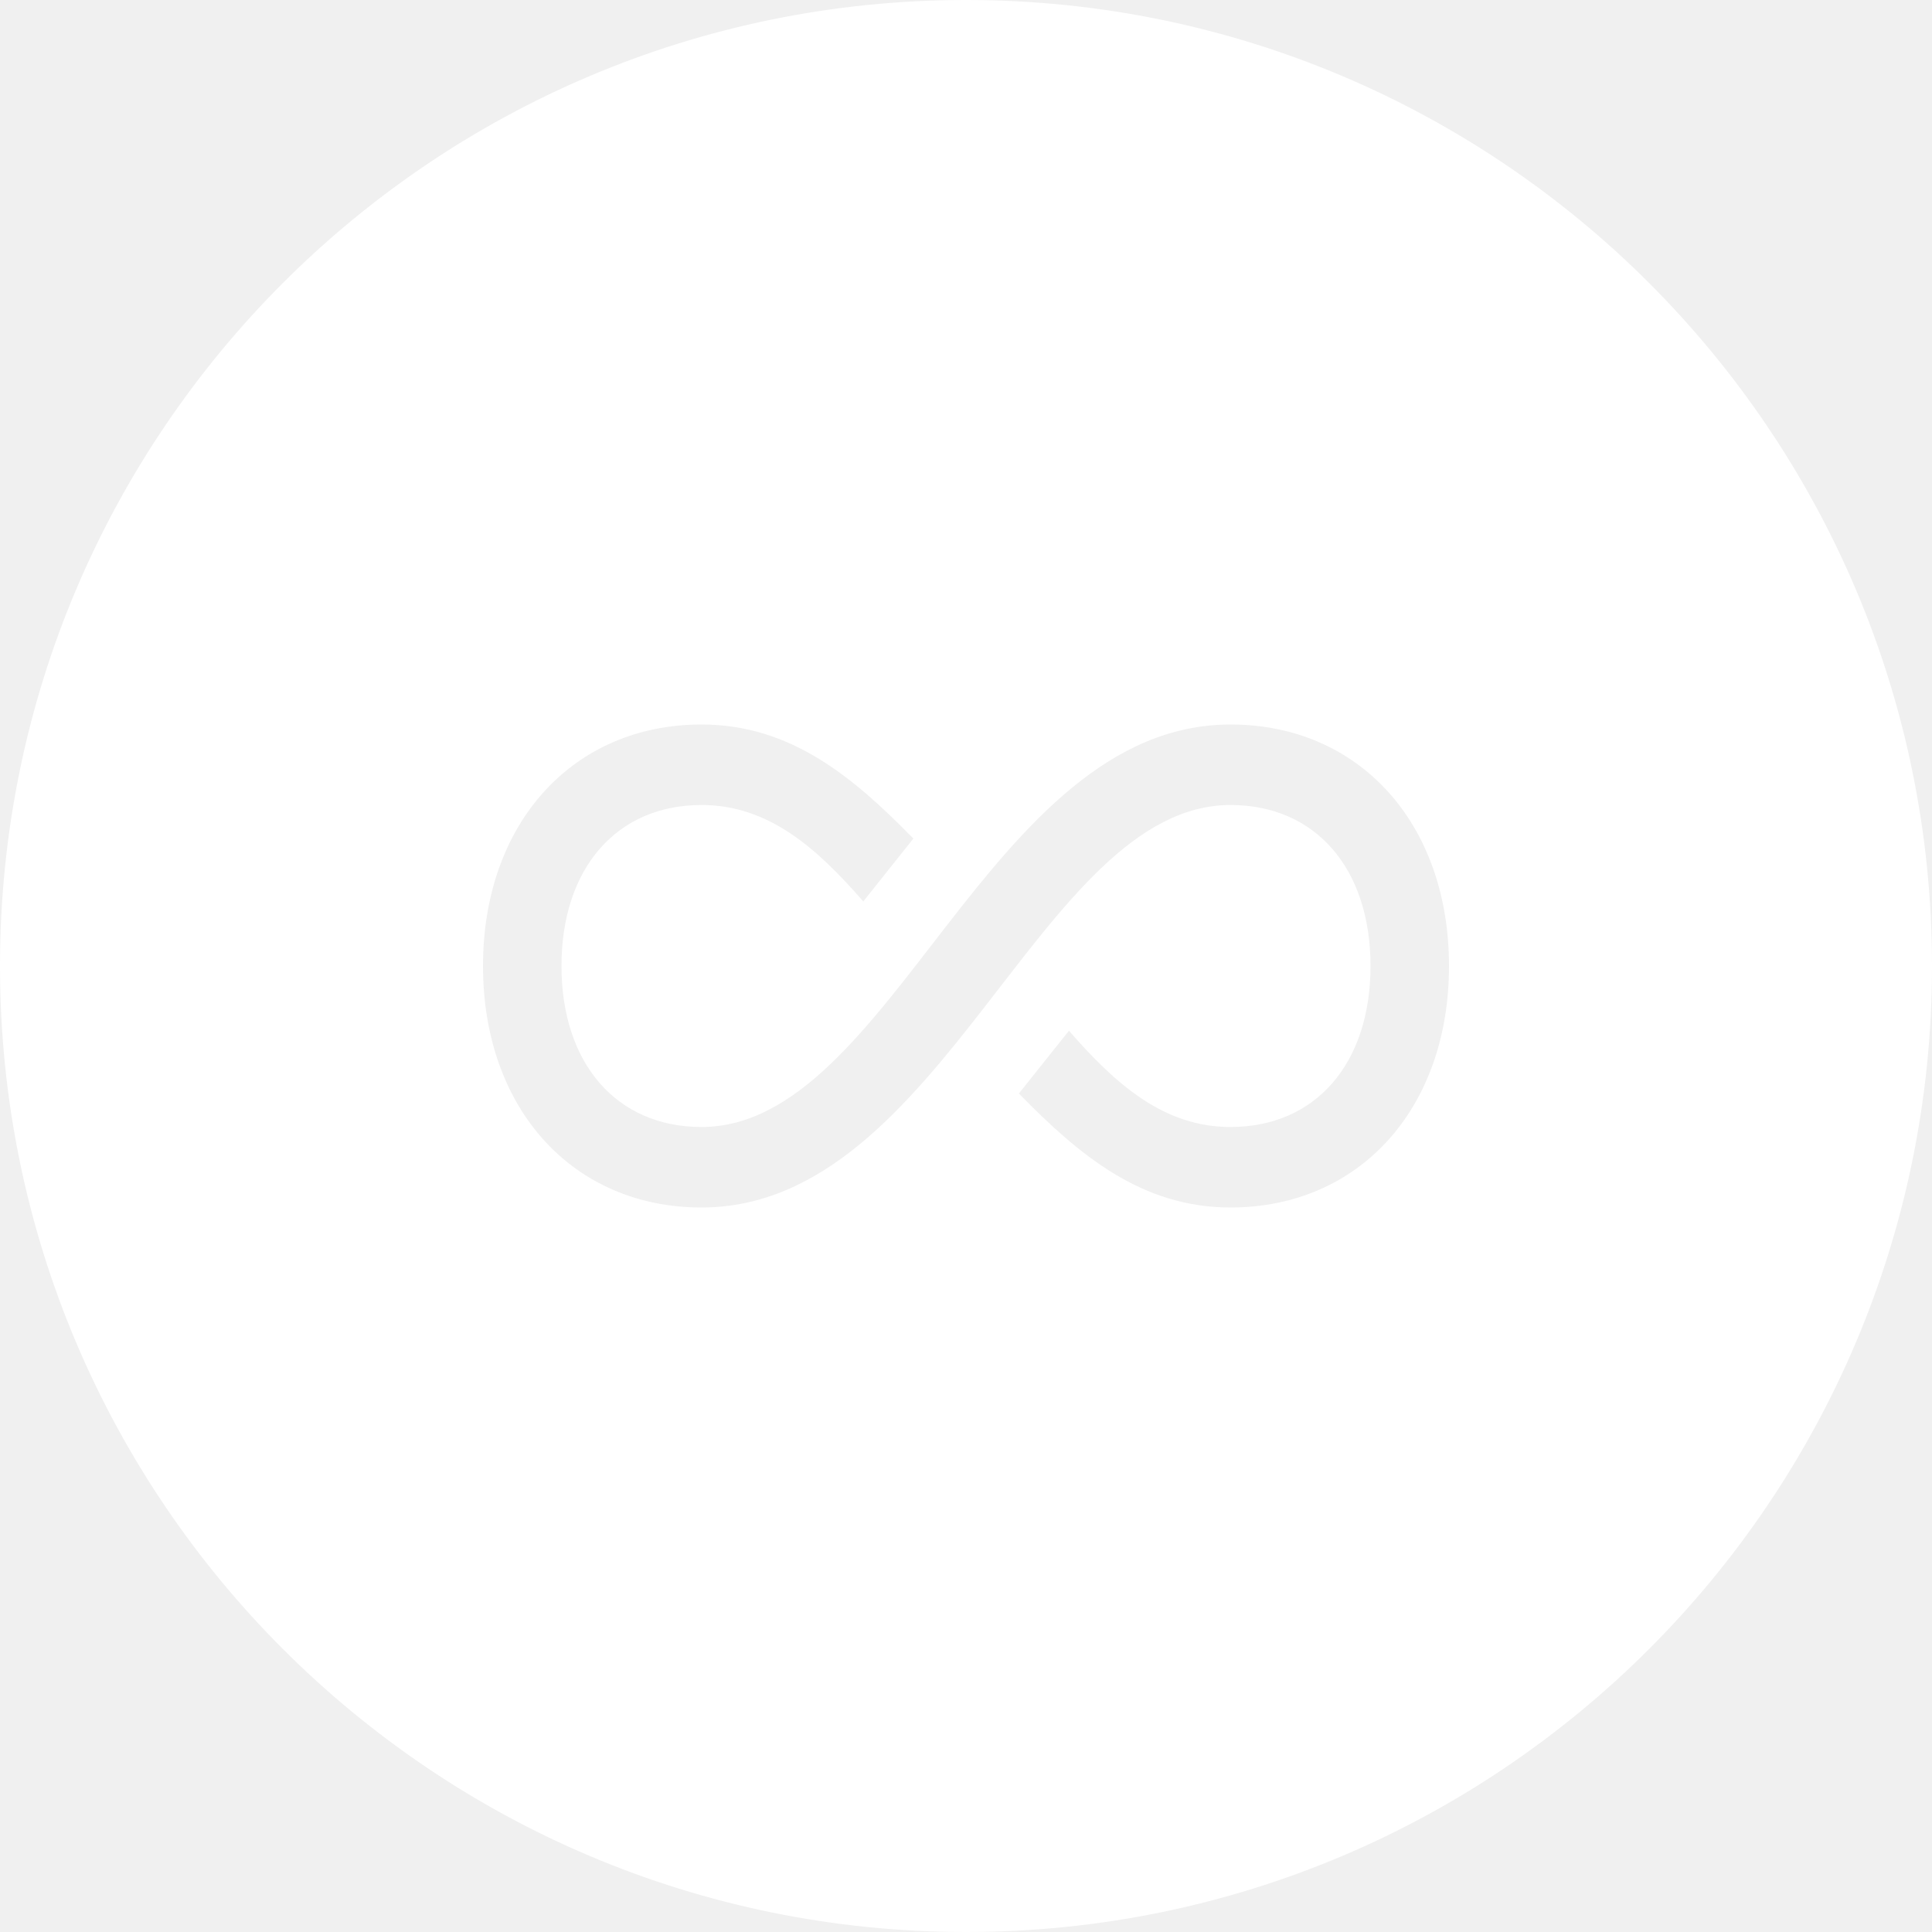
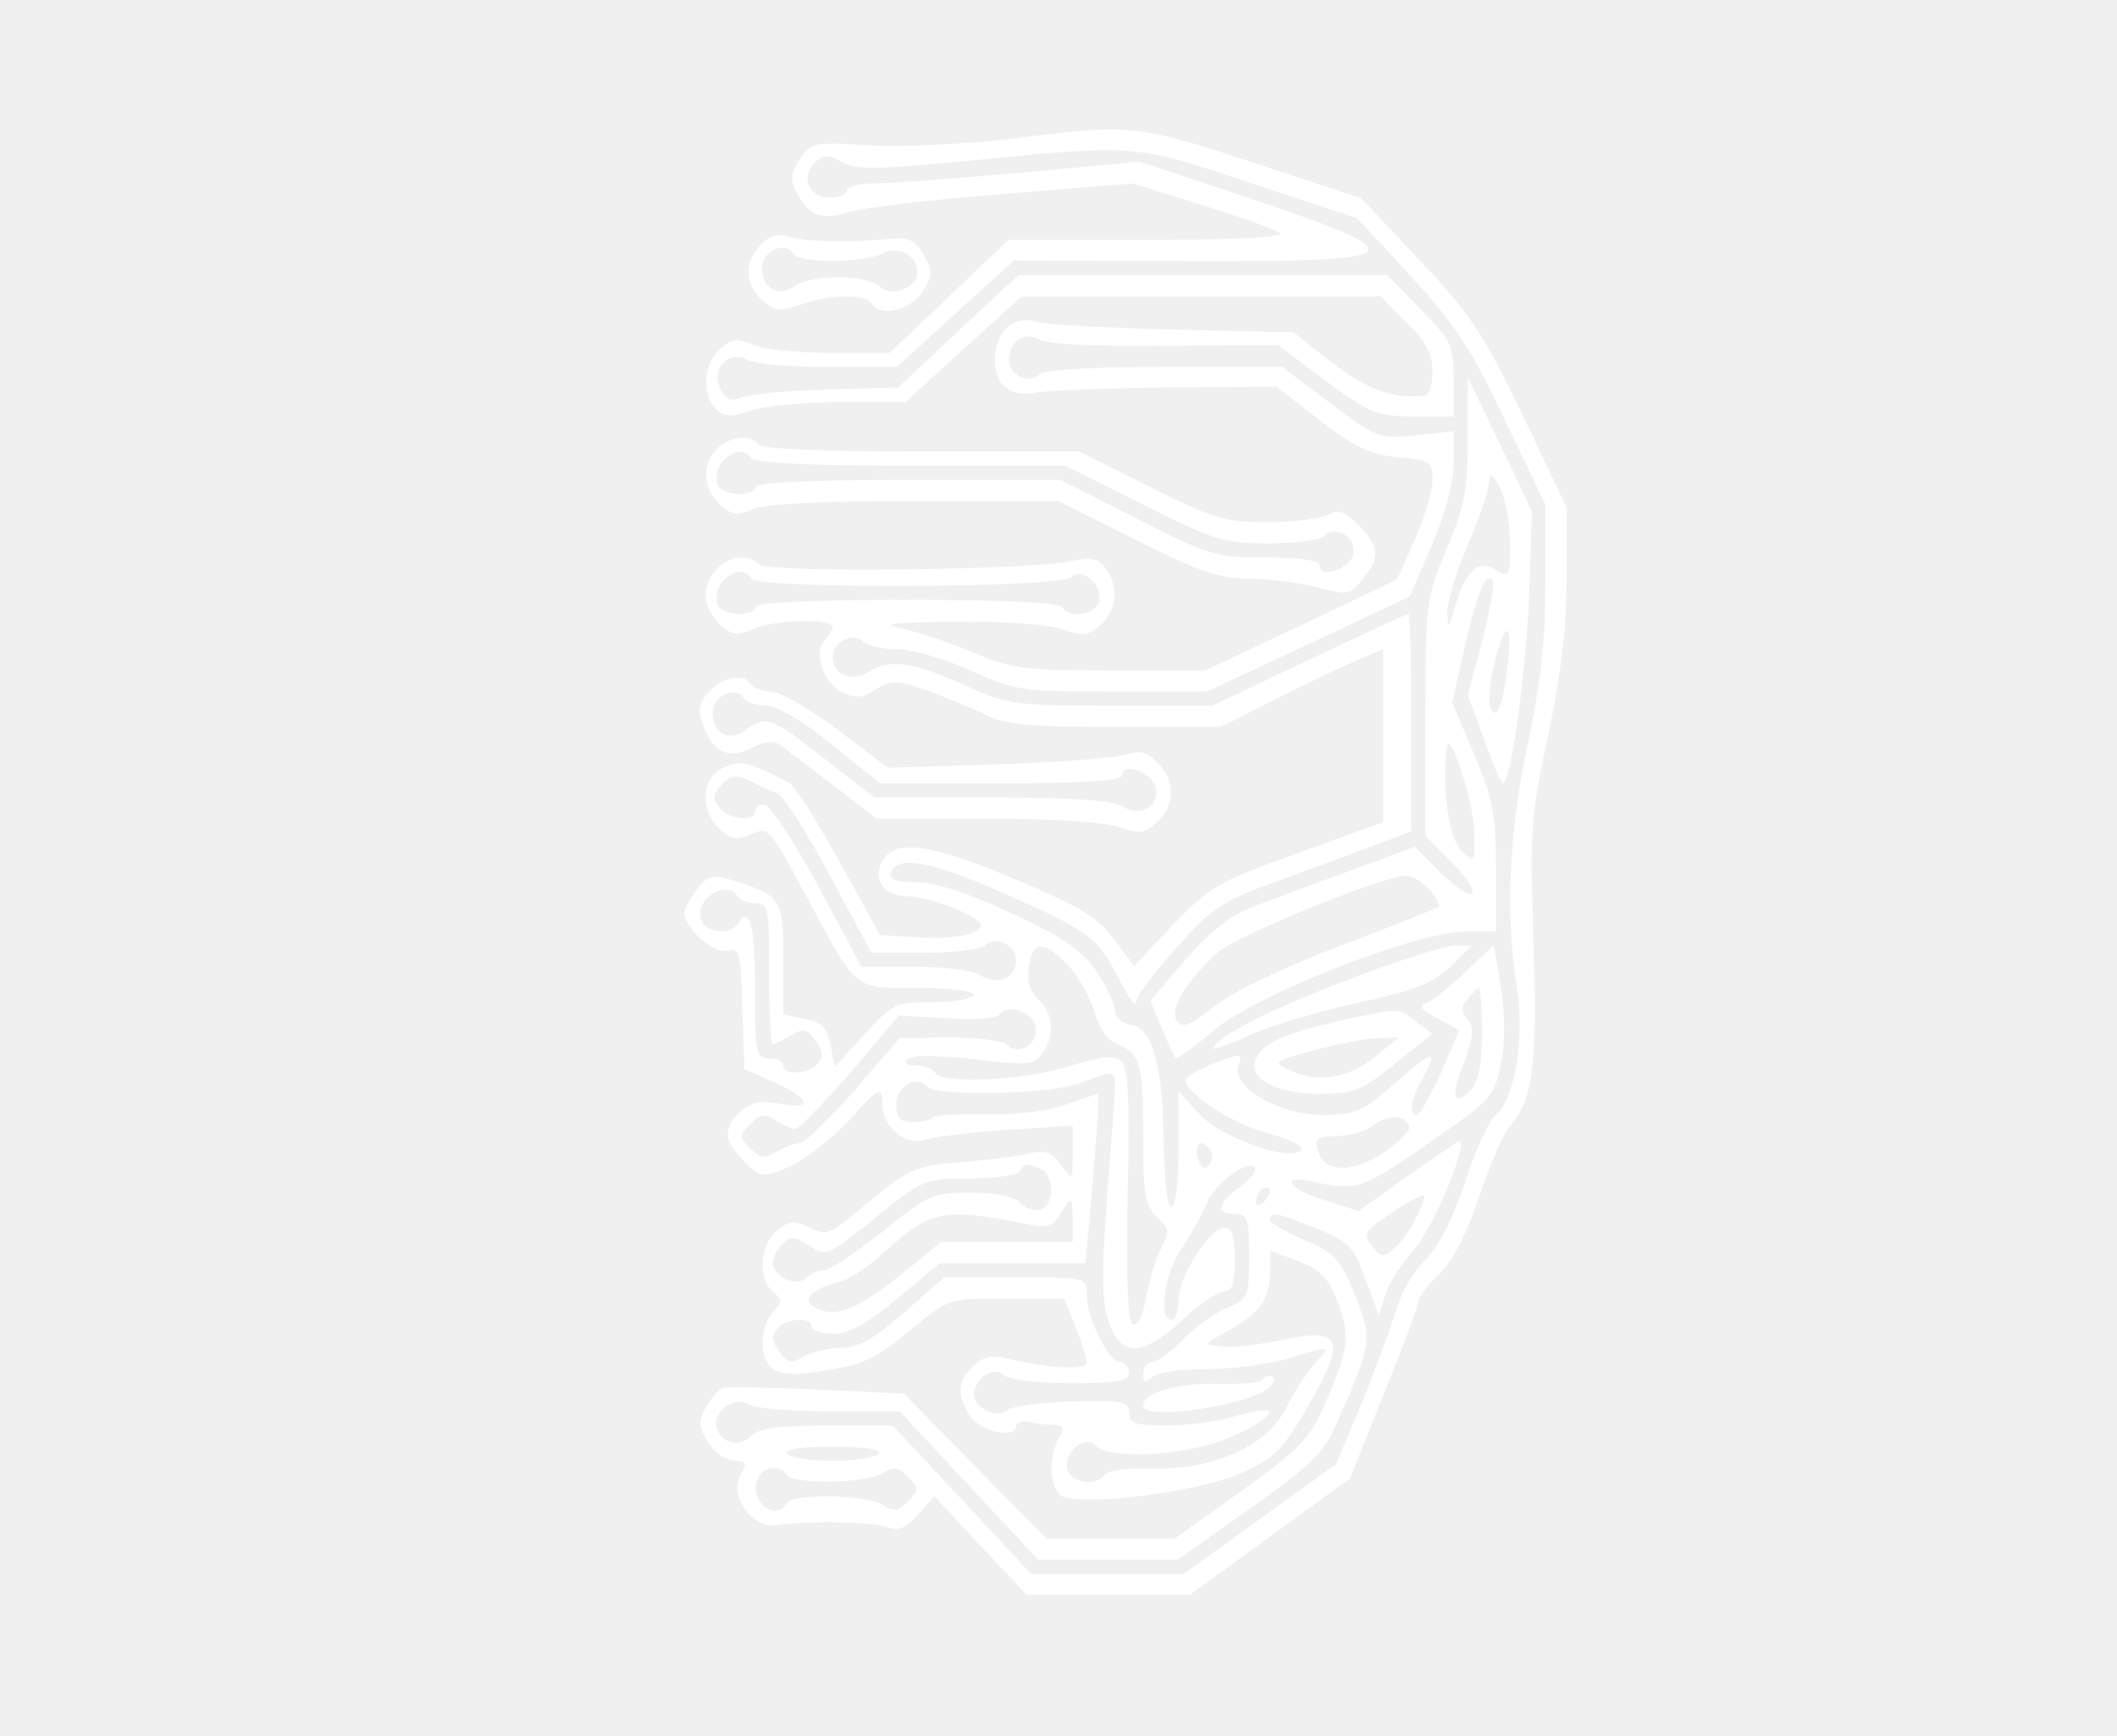
- <svg xmlns="http://www.w3.org/2000/svg" width="120" height="120" viewBox="0 0 120 120" fill="none">
-   <path d="M60 0C26.865 0 0 26.865 0 60C0 93.135 26.865 120 60 120C93.135 120 120 93.135 120 60C120 26.865 93.135 0 60 0ZM76.43 75C70.91 75 67.03 71.75 63.285 67.92L66.395 64.02C69.28 67.33 72.27 70 76.43 70C81.715 70 85.125 66.055 85.125 60C85.125 53.945 81.71 50 76.43 50C64.59 50 58.585 75 43.575 75C35.58 75 30 68.865 30 60C30 51.135 35.58 45 43.575 45C49.1 45 52.98 48.25 56.73 52.085L53.62 55.99C50.73 52.675 47.74 50 43.575 50C38.29 50 34.875 53.945 34.875 60C34.875 66.055 38.295 70 43.575 70C55.395 70 61.385 45 76.43 45C84.425 45 90 51.135 90 60C90 68.865 84.425 75 76.43 75V75Z" fill="white" />
+ <svg xmlns="http://www.w3.org/2000/svg" version="1.0" width="300pt" height="246pt" viewBox="0 0 300 246" preserveAspectRatio="xMidYMid meet">
+   <g transform="translate(0,246) scale(0.1,-0.1)" fill="#ffffff" stroke="none">
+     <path d="M1430 2263 c-63 -7 -152 -12 -198 -9 -79 5 -83 4 -99 -20 -13 -21 -14 -29 -3 -49 17 -31 35 -38 74 -25 17 5 114 17 216 25 l185 15 100 -31 c55 -17 104 -35 110 -40 5 -5 -70 -9 -189 -9 l-197 0 -84 -80 -84 -80 -85 0 c-47 0 -97 5 -110 12 -22 9 -29 8 -46 -7 -24 -22 -26 -67 -4 -86 12 -10 22 -10 48 -1 18 7 74 12 126 12 l93 0 82 75 83 75 254 0 255 0 36 -37 c28 -27 37 -45 37 -70 0 -19 -5 -33 -12 -34 -46 -4 -78 8 -129 46 l-56 44 -169 4 c-93 2 -181 7 -195 11 -33 10 -59 -14 -59 -53 0 -38 22 -55 62 -47 18 3 101 6 185 7 l152 1 62 -48 c49 -38 71 -48 110 -52 46 -4 49 -6 49 -32 0 -15 -11 -53 -25 -84 l-25 -57 -136 -65 -136 -64 -134 0 c-122 0 -140 2 -196 26 -34 14 -80 29 -102 34 -31 6 -12 8 78 9 70 1 133 -4 152 -11 29 -10 36 -9 54 7 23 21 26 53 7 79 -11 15 -20 17 -48 11 -56 -13 -431 -17 -443 -5 -26 26 -76 -2 -76 -44 0 -13 9 -31 20 -41 17 -15 24 -16 46 -7 28 14 114 16 114 4 0 -4 -5 -13 -11 -19 -17 -17 -2 -62 25 -74 18 -9 29 -8 47 4 22 14 29 14 74 -2 28 -10 64 -25 82 -34 26 -14 62 -17 183 -17 l150 0 91 46 c50 25 102 49 115 54 l24 10 0 -123 0 -122 -121 -44 c-113 -41 -125 -47 -177 -102 l-55 -58 -28 38 c-23 31 -48 46 -138 84 -122 52 -174 59 -191 26 -14 -26 3 -49 36 -49 30 0 104 -29 104 -41 0 -13 -41 -21 -95 -17 l-48 3 -58 105 c-32 58 -64 108 -71 111 -61 31 -68 32 -93 21 -31 -14 -34 -61 -5 -87 17 -15 24 -16 45 -7 24 11 26 8 74 -81 77 -144 69 -137 161 -137 47 0 80 -4 80 -10 0 -5 -25 -10 -57 -10 -54 0 -58 -2 -98 -46 l-42 -46 -6 31 c-5 25 -13 33 -37 37 l-30 7 0 77 c0 85 -3 90 -64 110 -37 12 -41 11 -58 -10 -10 -12 -18 -28 -18 -34 0 -22 42 -58 61 -53 17 4 19 -3 21 -82 l3 -86 43 -19 c51 -24 55 -39 7 -30 -27 5 -41 2 -55 -11 -26 -24 -25 -41 4 -70 24 -24 26 -24 63 -9 21 9 59 38 86 66 43 48 47 49 47 26 0 -35 33 -63 62 -53 13 4 65 11 116 14 l92 6 0 -40 c0 -39 0 -39 -16 -16 -14 19 -22 22 -48 16 -17 -4 -60 -9 -96 -12 -56 -4 -71 -10 -110 -41 -81 -66 -75 -64 -104 -51 -22 10 -29 9 -46 -6 -24 -21 -26 -67 -5 -85 14 -12 14 -15 0 -30 -19 -21 -19 -64 -1 -79 10 -8 31 -10 63 -5 67 10 81 16 138 63 49 41 50 41 131 41 l82 0 16 -40 c9 -22 16 -45 16 -51 0 -11 -57 -8 -113 6 -20 5 -33 3 -47 -10 -24 -22 -25 -43 -4 -73 15 -21 64 -31 64 -13 0 5 8 8 18 6 9 -2 25 -4 35 -4 14 -1 16 -5 7 -20 -14 -27 -13 -66 3 -80 20 -16 181 2 247 28 57 23 68 35 113 115 45 81 35 95 -52 76 -31 -6 -68 -10 -82 -8 -23 3 -23 4 11 22 45 25 59 44 60 83 l0 31 40 -15 c32 -13 43 -24 56 -59 18 -48 15 -68 -20 -147 -20 -46 -36 -62 -117 -120 l-94 -67 -91 0 -91 0 -101 102 -101 103 -123 6 c-68 3 -128 4 -134 2 -6 -2 -17 -15 -24 -28 -11 -20 -10 -28 4 -50 9 -14 26 -25 37 -25 17 0 18 -3 8 -21 -16 -30 18 -76 52 -70 44 6 134 5 156 -3 16 -6 27 -2 44 18 l23 26 65 -70 66 -70 116 0 115 0 113 82 114 83 48 120 c27 66 49 125 49 131 0 5 13 23 30 39 19 19 38 55 56 109 15 45 35 90 44 101 33 36 39 90 33 264 -5 154 -4 175 21 289 18 86 26 152 26 222 l0 101 -63 132 c-56 116 -74 143 -146 219 l-82 87 -154 51 c-166 54 -171 55 -345 33z m344 -63 l149 -49 76 -82 c63 -69 86 -103 133 -203 l58 -121 0 -112 c0 -81 -7 -142 -25 -227 -27 -124 -32 -247 -15 -349 11 -69 -4 -154 -30 -177 -10 -8 -30 -51 -44 -96 -18 -53 -37 -90 -56 -109 -17 -16 -36 -50 -44 -79 -9 -28 -31 -87 -49 -131 l-34 -80 -107 -77 -108 -78 -108 0 -109 0 -98 105 -98 105 -93 0 c-69 0 -97 -4 -108 -15 -16 -16 -40 -11 -48 10 -8 23 22 47 44 35 10 -6 63 -10 117 -10 l98 0 98 -105 98 -105 99 0 99 0 102 72 c89 63 105 79 124 123 50 113 50 117 25 180 -21 52 -28 59 -72 78 -26 11 -48 24 -48 28 0 13 9 11 66 -12 46 -19 53 -26 69 -72 l19 -51 9 29 c5 17 23 44 39 62 29 30 85 168 64 155 -6 -3 -40 -27 -76 -52 l-65 -46 -47 15 c-54 16 -66 38 -15 26 58 -13 66 -11 160 54 90 62 94 66 104 113 6 31 6 69 0 109 l-10 60 -41 -39 c-23 -22 -48 -42 -56 -44 -10 -3 -5 -10 17 -21 l31 -17 -26 -60 c-15 -33 -30 -60 -34 -60 -12 0 -9 22 7 50 25 44 16 43 -37 -4 -48 -42 -57 -46 -103 -46 -62 0 -130 39 -120 70 6 18 4 18 -35 3 -22 -9 -40 -19 -40 -23 0 -19 62 -60 114 -75 34 -9 55 -20 50 -25 -17 -17 -117 19 -146 53 l-28 31 0 -82 c0 -48 -4 -82 -10 -82 -6 0 -10 38 -11 93 -1 108 -16 161 -47 165 -13 2 -22 11 -22 20 0 10 -12 34 -26 55 -20 30 -46 48 -121 83 -62 29 -109 44 -135 44 -27 0 -38 4 -36 13 9 26 59 17 168 -32 117 -52 126 -60 160 -126 11 -22 20 -33 20 -25 0 8 26 43 58 78 52 58 65 66 152 97 52 19 114 42 138 51 l42 16 0 154 c0 85 -2 154 -4 154 -2 0 -65 -29 -141 -65 l-137 -65 -143 0 c-138 0 -146 1 -210 30 -72 32 -104 37 -134 18 -24 -15 -51 -4 -51 21 0 22 29 36 44 21 5 -5 27 -10 47 -10 20 0 67 -13 104 -30 64 -29 74 -30 201 -30 l134 0 144 67 144 68 31 72 c19 45 31 89 31 117 l0 45 -54 -6 c-52 -5 -55 -4 -121 46 l-68 51 -166 0 c-102 0 -171 -4 -177 -10 -15 -15 -44 -2 -44 19 0 28 20 42 43 30 11 -7 84 -10 179 -9 l159 1 68 -51 c63 -46 73 -50 125 -50 l56 0 0 52 c0 49 -3 55 -47 100 l-47 48 -262 0 -261 0 -85 -79 -85 -80 -104 -3 c-57 -2 -112 -7 -121 -12 -12 -5 -20 -2 -27 13 -15 27 12 56 39 41 10 -6 62 -10 115 -10 l96 0 83 76 83 75 251 -1 c317 -1 325 8 74 92 l-147 49 -170 -16 c-93 -8 -187 -15 -207 -15 -21 0 -38 -4 -38 -10 0 -5 -11 -10 -24 -10 -29 0 -42 28 -22 49 13 12 19 13 40 1 21 -11 50 -10 178 2 238 24 236 24 402 -32z m-709 -560 c9 -15 438 -13 453 2 16 16 47 -13 39 -36 -7 -18 -42 -22 -52 -6 -4 6 -88 10 -221 10 -136 0 -214 -4 -214 -10 0 -15 -48 -12 -53 3 -11 30 32 63 48 37z m3 -289 c9 -5 24 -12 32 -14 9 -3 43 -55 75 -116 l60 -111 76 0 c41 0 80 5 85 10 15 15 44 1 44 -21 0 -25 -27 -36 -51 -21 -10 7 -52 12 -93 12 l-75 0 -62 115 c-34 63 -68 115 -76 115 -7 0 -13 -4 -13 -10 0 -15 -36 -12 -50 5 -10 12 -10 18 0 30 14 17 24 19 48 6z m-23 -161 c3 -5 15 -10 26 -10 18 0 19 -8 19 -100 0 -55 2 -100 5 -100 3 0 14 6 26 13 17 10 22 9 34 -7 11 -14 12 -23 4 -33 -13 -15 -49 -18 -49 -3 0 6 -9 10 -20 10 -19 0 -20 7 -20 100 0 91 -8 118 -25 90 -10 -15 -45 -12 -51 5 -12 29 35 61 51 35z m469 -98 c14 -16 31 -46 37 -66 7 -24 18 -40 33 -46 32 -12 36 -28 36 -134 0 -80 3 -95 20 -111 17 -16 18 -20 5 -45 -8 -15 -17 -47 -21 -69 -4 -24 -11 -40 -18 -38 -8 3 -10 58 -8 184 3 140 1 182 -10 190 -9 8 -29 6 -73 -8 -64 -20 -180 -26 -190 -9 -3 6 -16 10 -28 10 -13 0 -17 4 -11 9 5 6 42 6 94 0 76 -9 86 -8 97 8 18 24 16 57 -5 76 -13 12 -17 26 -14 47 5 38 21 38 56 2z m586 -96 c0 -46 -5 -69 -16 -81 -25 -25 -29 -10 -9 40 13 36 14 49 5 60 -10 12 -10 18 0 30 7 8 14 15 16 15 2 0 4 -29 4 -64z m-632 8 c3 -24 -25 -41 -42 -24 -5 5 -42 10 -80 10 l-71 -1 -64 -74 c-36 -41 -71 -75 -78 -75 -7 0 -22 -6 -33 -12 -16 -10 -23 -10 -37 5 -16 16 -16 18 0 34 14 15 21 15 37 5 11 -6 23 -12 27 -12 5 0 39 36 78 80 l69 81 68 -4 c38 -3 71 0 74 5 11 17 49 4 52 -18z m112 -81 c0 -10 -5 -81 -11 -158 -8 -108 -8 -149 2 -177 17 -52 48 -51 105 2 24 22 50 40 59 40 11 0 15 11 15 45 0 33 -4 45 -15 45 -21 0 -65 -70 -65 -102 0 -16 -4 -28 -10 -28 -19 0 -10 66 15 102 14 21 29 48 35 62 10 28 57 63 68 52 4 -4 -5 -17 -21 -28 -32 -23 -35 -38 -7 -38 18 0 20 -7 20 -60 0 -58 -1 -60 -32 -74 -18 -7 -46 -28 -62 -45 -17 -17 -36 -31 -43 -31 -7 0 -13 -8 -13 -17 0 -13 3 -14 12 -5 7 7 40 12 78 12 37 0 89 7 116 15 62 19 61 19 37 -7 -11 -13 -30 -42 -41 -64 -27 -54 -105 -88 -192 -85 -32 1 -61 -3 -65 -9 -10 -16 -45 -12 -52 6 -8 23 23 52 39 36 22 -22 132 -15 193 12 67 30 73 49 8 30 -25 -8 -70 -14 -100 -14 -44 0 -53 3 -53 18 0 16 -9 18 -81 16 -44 -1 -86 -7 -91 -12 -14 -14 -48 3 -48 22 0 22 29 41 42 28 7 -7 45 -12 95 -12 67 0 83 3 83 15 0 8 -6 15 -13 15 -16 0 -47 62 -47 95 0 25 0 25 -101 25 l-101 0 -57 -50 c-43 -38 -66 -50 -89 -50 -18 0 -41 -6 -53 -12 -17 -11 -22 -10 -34 6 -11 14 -12 23 -4 33 13 15 49 18 49 3 0 -5 14 -10 31 -10 23 0 47 14 91 50 l60 50 103 0 103 0 6 63 c12 139 14 177 12 177 -2 0 -23 -7 -47 -16 -27 -9 -71 -14 -112 -13 -37 1 -70 -1 -74 -4 -3 -4 -17 -7 -30 -7 -18 0 -23 6 -23 24 0 26 27 43 44 26 14 -14 174 -11 216 5 47 18 50 18 50 -2z m417 -59 c2 -6 -15 -23 -37 -38 -45 -29 -85 -28 -93 5 -4 16 0 19 27 19 18 0 41 7 52 15 21 16 45 16 51 -1z m-281 -35 c3 -6 2 -15 -4 -21 -6 -6 -11 -2 -15 11 -5 22 7 29 19 10z m-242 -25 c20 -8 21 -50 1 -58 -8 -3 -21 1 -29 9 -9 10 -35 15 -71 15 -53 0 -60 -3 -124 -55 -38 -30 -75 -55 -83 -55 -8 0 -19 -5 -24 -10 -13 -13 -40 -4 -48 15 -3 8 2 21 11 30 14 14 17 14 40 0 24 -16 26 -15 93 39 68 55 70 56 134 56 36 0 68 5 71 10 7 12 8 12 29 4z m318 -46 c-7 -7 -12 -8 -12 -2 0 14 12 26 19 19 2 -3 -1 -11 -7 -17z m214 -25 c-8 -16 -22 -36 -31 -43 -15 -12 -19 -12 -31 5 -13 17 -10 21 28 46 23 16 44 27 46 25 2 -2 -3 -17 -12 -33z m-486 -3 l0 -30 -93 0 -93 0 -62 -50 c-60 -48 -92 -59 -120 -41 -16 10 0 25 38 35 14 3 45 24 68 46 60 55 82 59 199 35 25 -6 34 -3 45 14 17 27 18 27 18 -9z m-275 -330 c-3 -5 -33 -10 -65 -10 -32 0 -62 5 -65 10 -4 6 20 10 65 10 45 0 69 -4 65 -10z m-130 -30 c9 -14 111 -12 135 2 16 10 23 10 37 -5 16 -16 16 -18 0 -34 -14 -15 -21 -15 -37 -5 -24 14 -126 16 -135 2 -17 -28 -54 3 -41 35 6 17 32 20 41 5z" />
+     <path d="M2080 1839 c0 -74 -5 -98 -30 -157 -29 -69 -30 -75 -30 -239 l0 -167 37 -38 c48 -49 34 -63 -15 -15 l-37 37 -95 -35 c-52 -19 -114 -42 -137 -51 -28 -10 -59 -35 -93 -74 l-50 -58 16 -38 c9 -22 18 -41 20 -43 2 -2 26 15 54 39 61 51 287 140 357 140 l43 0 0 89 c0 77 -4 99 -31 162 l-31 73 17 77 c19 81 30 108 40 97 3 -3 -3 -41 -14 -84 l-21 -79 23 -62 c12 -35 24 -63 27 -63 11 0 33 160 37 270 l4 115 -45 95 -46 95 0 -86z m60 -147 c0 -50 -1 -52 -20 -40 -25 16 -44 -1 -58 -52 -9 -31 -10 -32 -11 -9 -1 15 13 59 29 97 17 39 30 79 30 89 1 14 4 13 15 -7 8 -14 14 -49 15 -78z m-5 -187 c-3 -30 -11 -55 -16 -55 -12 0 -11 36 2 83 15 54 23 39 14 -28z m-46 -225 c1 -44 1 -44 -18 -25 -18 18 -27 82 -21 145 3 32 39 -77 39 -120z m-64 -80 c10 -11 16 -22 14 -25 -3 -2 -65 -27 -139 -55 -81 -31 -153 -65 -179 -86 -38 -29 -46 -32 -54 -19 -9 17 13 53 58 95 25 23 230 107 266 109 9 1 24 -8 34 -19z" />
+     <path d="M1909 1071 c-109 -41 -189 -82 -189 -97 0 -2 25 7 55 21 30 13 99 33 153 45 78 17 103 27 127 50 l30 30 -25 0 c-14 -1 -82 -22 -151 -49z" />
+     <path d="M1905 1015 c-83 -19 -112 -31 -124 -53 -16 -29 25 -52 91 -52 47 0 59 5 105 43 l53 42 -23 17 c-25 20 -23 20 -102 3z m47 -50 c-37 -31 -78 -40 -116 -25 -16 6 -27 13 -24 15 8 8 113 34 141 34 l29 1 -30 -25z" />
+     <path d="M1787 504 c-3 -4 -33 -6 -67 -5 -55 1 -100 -13 -100 -31 0 -23 159 2 181 28 11 14 -1 20 -14 8z" />
+     <path d="M1077 2112 c-23 -25 -22 -55 3 -77 18 -16 25 -17 54 -7 40 15 93 16 101 2 12 -20 54 -10 72 16 15 24 15 29 2 53 -12 20 -21 25 -45 23 -52 -6 -118 -5 -144 2 -19 6 -30 2 -43 -12z m48 -12 c8 -13 101 -13 126 1 22 12 49 -3 49 -27 0 -21 -36 -36 -52 -21 -19 18 -96 19 -121 2 -24 -17 -47 -4 -47 25 0 25 33 39 45 20z" />
+     <path d="M1016 1824 c-22 -21 -20 -57 4 -79 17 -15 24 -16 46 -7 16 8 96 12 230 12 l204 0 110 -55 c89 -45 119 -55 160 -55 27 0 70 -6 96 -12 44 -12 47 -11 65 11 25 31 24 47 -6 77 -20 20 -29 23 -44 14 -11 -5 -49 -10 -86 -10 -59 0 -76 5 -165 50 l-100 50 -224 0 c-139 0 -227 4 -231 10 -9 15 -42 12 -59 -6z m49 -14 c4 -6 90 -10 226 -10 l219 0 110 -55 c101 -51 115 -55 178 -55 37 0 73 5 78 10 17 17 45 0 42 -24 -3 -22 -48 -37 -48 -17 0 7 -29 11 -76 11 -72 0 -81 3 -183 55 l-108 55 -216 0 c-138 0 -217 -4 -217 -10 0 -15 -48 -12 -53 3 -11 30 32 63 48 37z" />
+     <path d="M1005 1480 c-15 -16 -17 -26 -9 -47 14 -39 37 -50 69 -33 17 9 31 11 40 5 7 -6 41 -31 75 -57 l62 -48 156 0 c95 0 168 -5 188 -12 29 -10 36 -9 54 7 25 23 26 59 0 85 -15 15 -25 17 -47 10 -15 -4 -97 -11 -181 -13 l-154 -5 -71 54 c-40 30 -82 54 -94 54 -12 0 -25 5 -28 10 -10 17 -41 11 -60 -10z m50 -10 c3 -5 17 -10 31 -10 15 0 51 -21 93 -55 l68 -55 172 0 c115 0 171 4 171 11 0 21 45 4 48 -19 4 -27 -23 -40 -49 -24 -12 8 -76 12 -185 12 l-165 0 -71 55 c-75 59 -83 62 -112 40 -23 -17 -46 -4 -46 25 0 25 33 39 45 20z" />
+   </g>
</svg>
